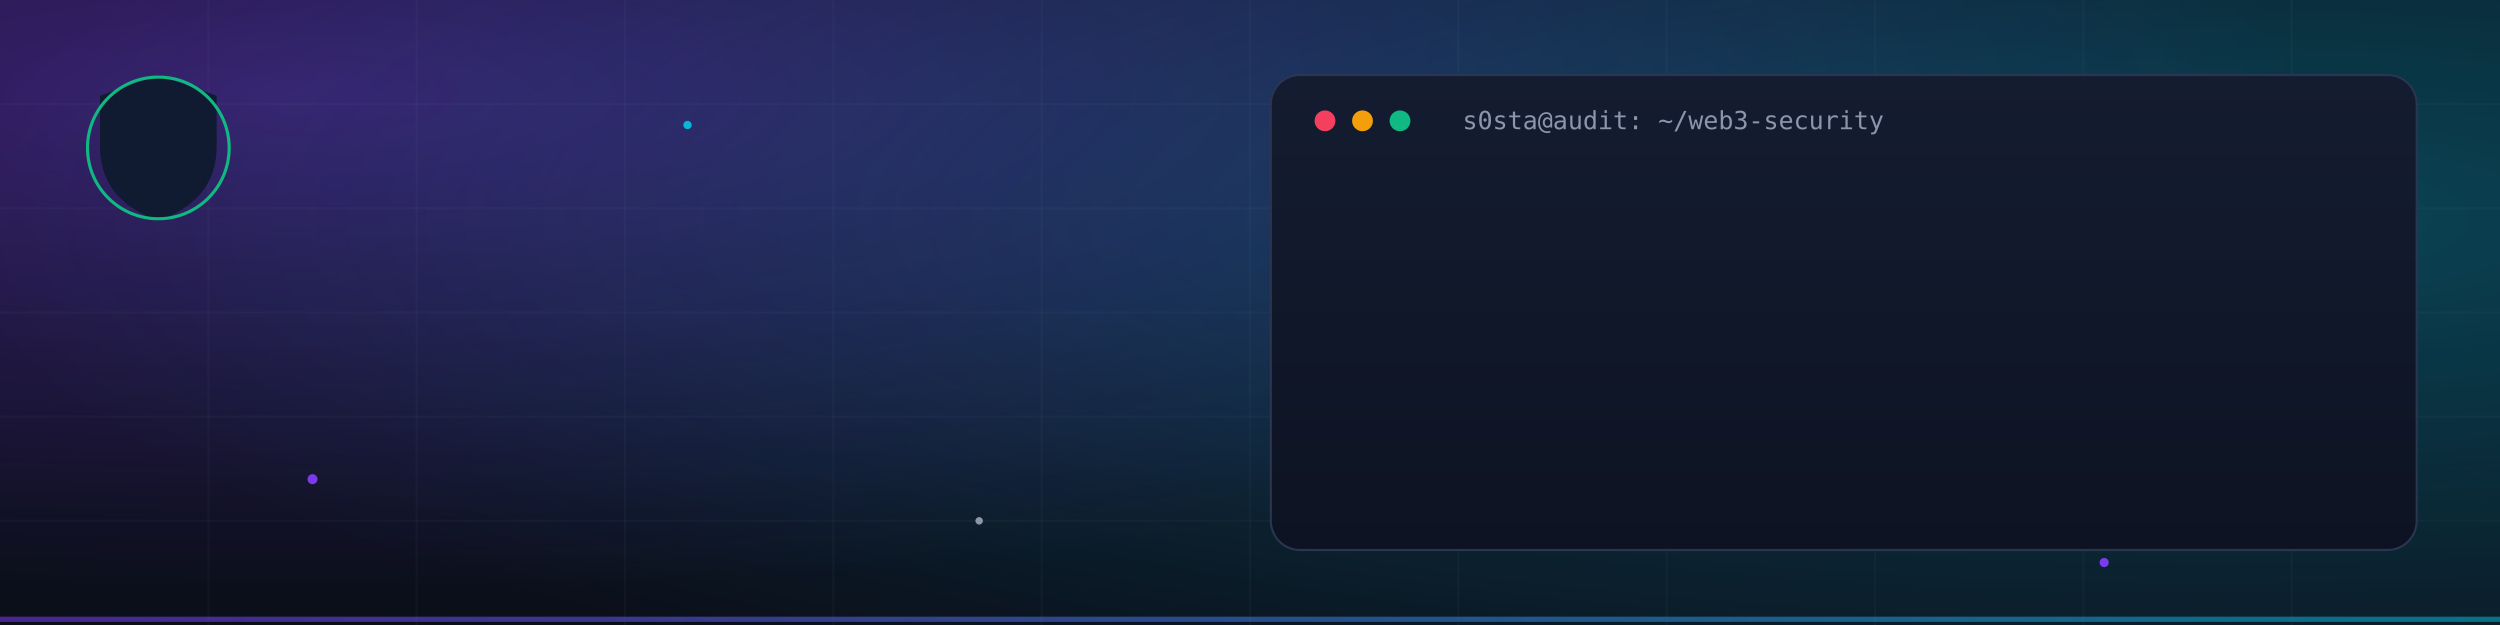
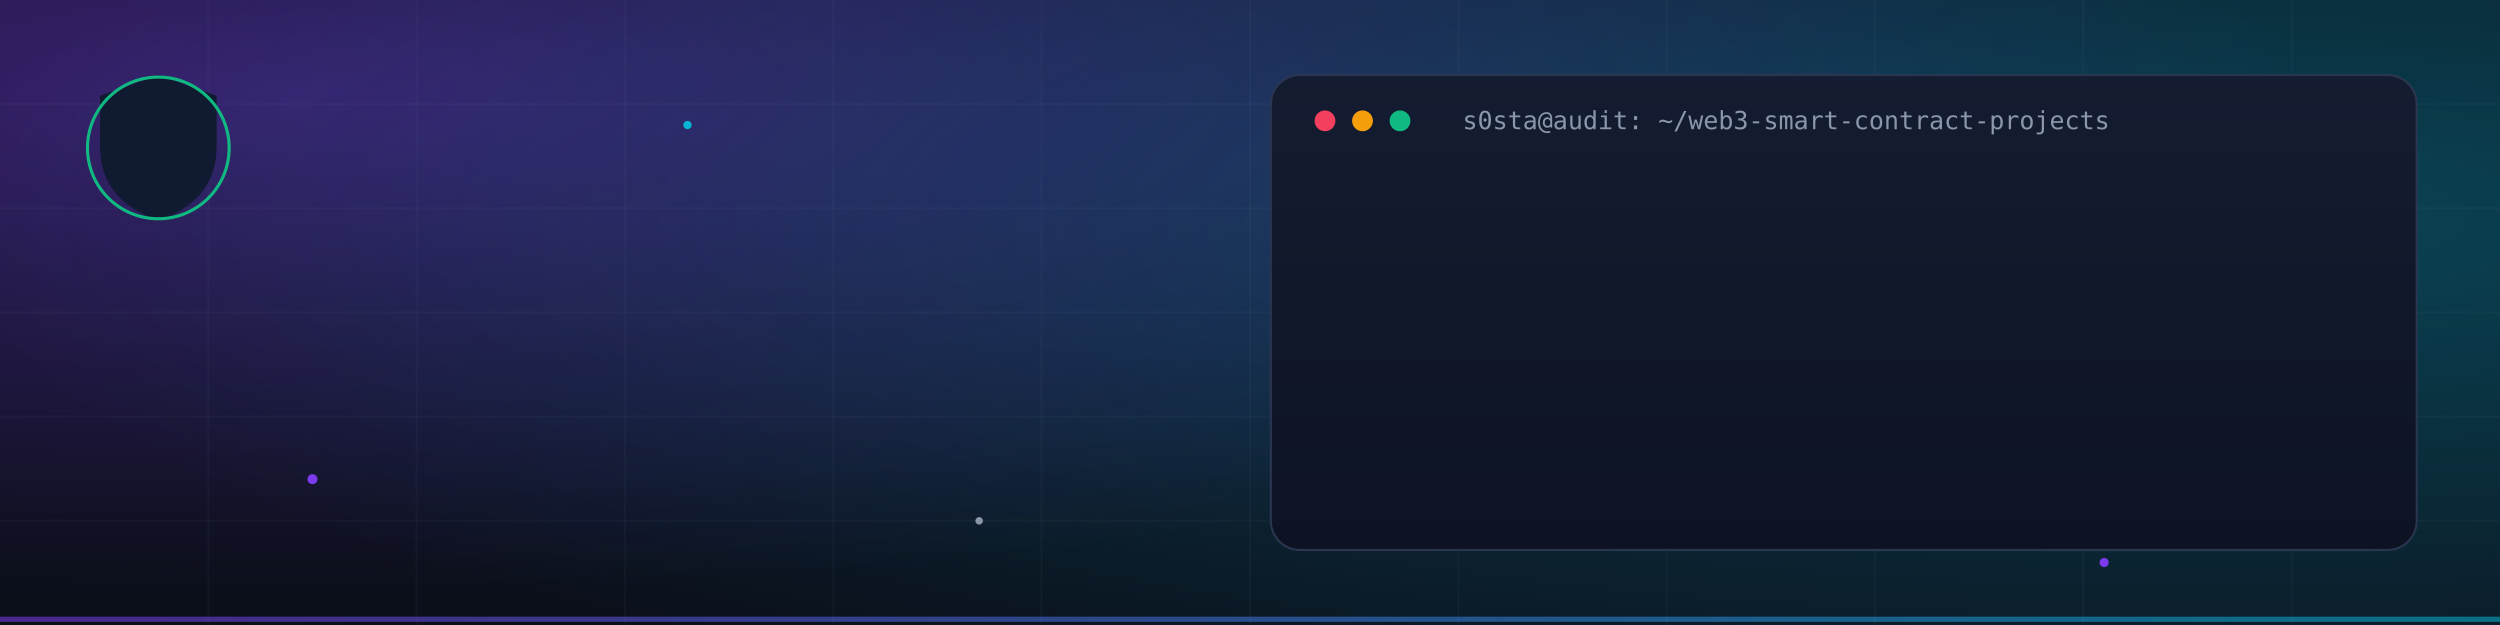
<svg xmlns="http://www.w3.org/2000/svg" viewBox="0 0 1200 300" width="1200" height="300" font-family="'Segoe UI', -apple-system, BlinkMacSystemFont, sans-serif">
  <defs>
    <linearGradient id="g1" x1="0" y1="0" x2="1" y2="0">
      <stop offset="0" stop-color="#7c3aed" />
      <stop offset="1" stop-color="#06b6d4" />
    </linearGradient>
    <linearGradient id="gTerm" x1="0" y1="0" x2="0" y2="1">
      <stop offset="0" stop-color="#141c31" />
      <stop offset="1" stop-color="#0d1322" />
    </linearGradient>
    <radialGradient id="glowV" cx="0.12" cy="0.15" r="0.8">
      <stop offset="0" stop-color="#7c3aed" stop-opacity="0.4" />
      <stop offset="1" stop-color="#7c3aed" stop-opacity="0" />
    </radialGradient>
    <radialGradient id="glowC" cx="0.88" cy="0.35" r="0.9">
      <stop offset="0" stop-color="#06b6d4" stop-opacity="0.32" />
      <stop offset="1" stop-color="#06b6d4" stop-opacity="0" />
    </radialGradient>
  </defs>
  <rect width="1200" height="300" fill="#0b0f1a" />
  <rect width="1200" height="300" fill="url(#glowV)" />
  <rect width="1200" height="300" fill="url(#glowC)" />
  <g stroke="#8b96ab" stroke-opacity="0.05" stroke-width="1">
    <path d="M100 0 V300 M200 0 V300 M300 0 V300 M400 0 V300 M500 0 V300 M600 0 V300 M700 0 V300 M800 0 V300 M900 0 V300 M1000 0 V300 M1100 0 V300" />
    <path d="M0 50 H1200 M0 100 H1200 M0 150 H1200 M0 200 H1200 M0 250 H1200" />
  </g>
  <circle cx="150" cy="230" r="2.4" fill="#7c3aed">
    <animate attributeName="opacity" values="0;0.9;0" dur="5s" repeatCount="indefinite" begin="0s" />
    <animate attributeName="cy" values="230;200;230" dur="5s" repeatCount="indefinite" begin="0s" />
  </circle>
  <circle cx="330" cy="60" r="2" fill="#06b6d4">
    <animate attributeName="opacity" values="0;0.8;0" dur="6s" repeatCount="indefinite" begin="1.2s" />
    <animate attributeName="cy" values="60;88;60" dur="6s" repeatCount="indefinite" begin="1.2s" />
  </circle>
  <circle cx="470" cy="250" r="1.8" fill="#8b96ab">
    <animate attributeName="opacity" values="0;0.6;0" dur="7s" repeatCount="indefinite" begin="2.1s" />
    <animate attributeName="cy" values="250;222;250" dur="7s" repeatCount="indefinite" begin="2.1s" />
  </circle>
  <circle cx="1010" cy="270" r="2.2" fill="#7c3aed">
    <animate attributeName="opacity" values="0;0.8;0" dur="5.5s" repeatCount="indefinite" begin="0.6s" />
    <animate attributeName="cy" values="270;244;270" dur="5.5s" repeatCount="indefinite" begin="0.6s" />
  </circle>
  <circle cx="1120" cy="80" r="1.9" fill="#06b6d4">
    <animate attributeName="opacity" values="0;0.7;0" dur="6.5s" repeatCount="indefinite" begin="3s" />
    <animate attributeName="cy" values="80;104;80" dur="6.5s" repeatCount="indefinite" begin="3s" />
  </circle>
  <g transform="translate(48 36)">
    <path d="M28 0 L56 10 V34 C56 54 44 64 28 70 C12 64 0 54 0 34 V10 Z" fill="#101a30" stroke="url(#g1)" stroke-width="2.5" pathLength="300" stroke-dasharray="300" stroke-dashoffset="300">
      <animate attributeName="stroke-dashoffset" from="300" to="0" dur="1.6s" fill="freeze" begin="0.2s" />
    </path>
    <path d="M16 37 L26 47 L42 27" fill="none" stroke="#10b981" stroke-width="4" stroke-linecap="round" stroke-linejoin="round" pathLength="100" stroke-dasharray="100" stroke-dashoffset="100">
      <animate attributeName="stroke-dashoffset" from="100" to="0" dur="0.6s" fill="freeze" begin="2.1s" />
    </path>
    <circle cx="28" cy="35" r="34" fill="none" stroke="#10b981" stroke-width="1.5">
      <animate attributeName="r" values="30;48" dur="2.6s" repeatCount="indefinite" begin="2.1s" />
      <animate attributeName="stroke-opacity" values="0.7;0" dur="2.6s" repeatCount="indefinite" begin="2.1s" />
    </circle>
  </g>
  <text x="120" y="80" font-size="42" font-weight="700" fill="url(#g1)" opacity="0">
    s0sta
    <animate attributeName="opacity" from="0" to="1" dur="0.5s" fill="freeze" begin="0.3s" />
  </text>
  <text x="122" y="120" font-size="22" font-weight="600" fill="#e6eaf2" opacity="0">
    Web3 Security Researcher
    <animate attributeName="opacity" from="0" to="1" dur="0.5s" fill="freeze" begin="0.7s" />
  </text>
  <text x="122" y="149" font-size="18" font-weight="500" fill="#aab4c6" opacity="0">
    Smart Contract Auditor · Solidity Developer
    <animate attributeName="opacity" from="0" to="1" dur="0.5s" fill="freeze" begin="1s" />
  </text>
  <text x="122" y="178" font-size="13.5" fill="#8b96ab" opacity="0">
    I build DeFi-grade contracts from scratch — and I test them like an attacker.
    <animate attributeName="opacity" from="0" to="1" dur="0.5s" fill="freeze" begin="1.3s" />
  </text>
  <g opacity="0">
    <animate attributeName="opacity" from="0" to="1" dur="0.5s" fill="freeze" begin="1.7s" />
    <g>
      <rect x="122" y="196" width="118" height="26" rx="13" fill="#1b2440" stroke="#3b4a75" />
      <text x="181" y="213" font-size="12" text-anchor="middle" fill="#c4b5fd" font-family="ui-monospace, Menlo, monospace">Solidity 0.8.26</text>
    </g>
    <g>
      <rect x="250" y="196" width="92" height="26" rx="13" fill="#1b2440" stroke="#3b4a75" />
      <text x="296" y="213" font-size="12" text-anchor="middle" fill="#67e8f9" font-family="ui-monospace, Menlo, monospace">Foundry</text>
    </g>
    <g>
      <rect x="352" y="196" width="104" height="26" rx="13" fill="#1b2440" stroke="#3b4a75" />
-       <text x="404" y="213" font-size="12" text-anchor="middle" fill="#6ee7b7" font-family="ui-monospace, Menlo, monospace">251 tests ✓</text>
+       <text x="404" y="213" font-size="12" text-anchor="middle" fill="#6ee7b7" font-family="ui-monospace, Menlo, monospace">467 tests ✓</text>
    </g>
    <g>
      <rect x="466" y="196" width="110" height="26" rx="13" fill="#1b2440" stroke="#3b4a75" />
-       <text x="521" y="213" font-size="12" text-anchor="middle" fill="#fcd34d" font-family="ui-monospace, Menlo, monospace">Sepolia live</text>
+       <text x="521" y="213" font-size="12" text-anchor="middle" fill="#fcd34d" font-family="ui-monospace, Menlo, monospace">18 dApps live</text>
    </g>
  </g>
  <g transform="translate(610 36)">
    <rect width="550" height="228" rx="14" fill="url(#gTerm)" stroke="#2a3550" stroke-width="1" />
    <circle cx="26" cy="22" r="5" fill="#f43f5e" />
    <circle cx="44" cy="22" r="5" fill="#f59e0b" />
    <circle cx="62" cy="22" r="5" fill="#10b981" />
-     <text x="92" y="26" font-size="12" fill="#8b96ab" font-family="ui-monospace, Menlo, monospace">s0sta@audit: ~/web3-security</text>
-     <text x="26" y="70" font-size="15" fill="#8b96ab" font-family="ui-monospace, Menlo, monospace" opacity="0">
-       $ forge test --match-contract NovaToken
+     <text x="92" y="26" font-size="12" fill="#8b96ab" font-family="ui-monospace, Menlo, monospace">s0sta@audit: ~/web3-smart-contract-projects</text>
+     <text x="26" y="66" font-size="15" fill="#8b96ab" font-family="ui-monospace, Menlo, monospace" opacity="0">
+       $ forge test --summary
      <animate attributeName="opacity" from="0" to="1" dur="0.4s" fill="freeze" begin="0.9s" />
    </text>
-     <rect x="348" y="58" width="9" height="15" fill="#06b6d4" opacity="0">
+     <rect x="212" y="54" width="9" height="15" fill="#06b6d4" opacity="0">
      <animate attributeName="opacity" values="0;1;1;0;0" keyTimes="0;0.1;0.55;0.55;1" dur="1.1s" repeatCount="indefinite" begin="1.3s" />
    </rect>
-     <text x="26" y="104" font-size="15" fill="#10b981" font-family="ui-monospace, Menlo, monospace" opacity="0">
-       ✔ 31 passed · 0 failed — unit + fuzz
+     <text x="26" y="96" font-size="15" fill="#10b981" font-family="ui-monospace, Menlo, monospace" opacity="0">
+       ✔ 18 suites · 467 tests · 0 failures
      <animate attributeName="opacity" from="0" to="1" dur="0.4s" fill="freeze" begin="1.8s" />
    </text>
-     <text x="26" y="136" font-size="15" fill="#f43f5e" font-family="ui-monospace, Menlo, monospace" opacity="0">
-       ✘ attacker re-enters withdraw()
-       <animate attributeName="opacity" from="0" to="1" dur="0.4s" fill="freeze" begin="2.6s" />
+     <text x="26" y="126" font-size="15" fill="#10b981" font-family="ui-monospace, Menlo, monospace" opacity="0">
+       ✔ 16,000+ lines Solidity · zero dependencies
+       <animate attributeName="opacity" from="0" to="1" dur="0.4s" fill="freeze" begin="2.5s" />
    </text>
-     <text x="26" y="168" font-size="15" fill="#10b981" font-family="ui-monospace, Menlo, monospace" opacity="0">
-       ✔ blocked by ReentrancyGuard — funds intact
-       <animate attributeName="opacity" from="0" to="1" dur="0.4s" fill="freeze" begin="3.4s" />
+     <text x="26" y="156" font-size="15" fill="#fcd34d" font-family="ui-monospace, Menlo, monospace" opacity="0">
+       ✔ CI 18/18 green · 18 dApps live on Sepolia
+       <animate attributeName="opacity" from="0" to="1" dur="0.4s" fill="freeze" begin="3.2s" />
    </text>
-     <text x="26" y="200" font-size="15" fill="#8b96ab" font-family="ui-monospace, Menlo, monospace" opacity="0">
-       invariant x·y ≥ k .................... holds
-       <animate attributeName="opacity" from="0" to="1" dur="0.4s" fill="freeze" begin="4.2s" />
+     <text x="26" y="186" font-size="15" fill="#8b96ab" font-family="ui-monospace, Menlo, monospace" opacity="0">
+       ✔ invariants hold: x·y ≥ k · corpus intact · funds ring-fenced
+       <animate attributeName="opacity" from="0" to="1" dur="0.4s" fill="freeze" begin="3.9s" />
    </text>
+     <rect x="26" y="198" width="9" height="15" fill="#06b6d4" opacity="0">
+       <animate attributeName="opacity" values="0;1;1;0;0" keyTimes="0;0.1;0.55;0.55;1" dur="1.1s" repeatCount="indefinite" begin="4.4s" />
+     </rect>
  </g>
  <rect y="296" width="1200" height="2.5" fill="url(#g1)" opacity="0.55">
    <animate attributeName="y" values="296;0;296" dur="7s" repeatCount="indefinite" />
  </rect>
</svg>
